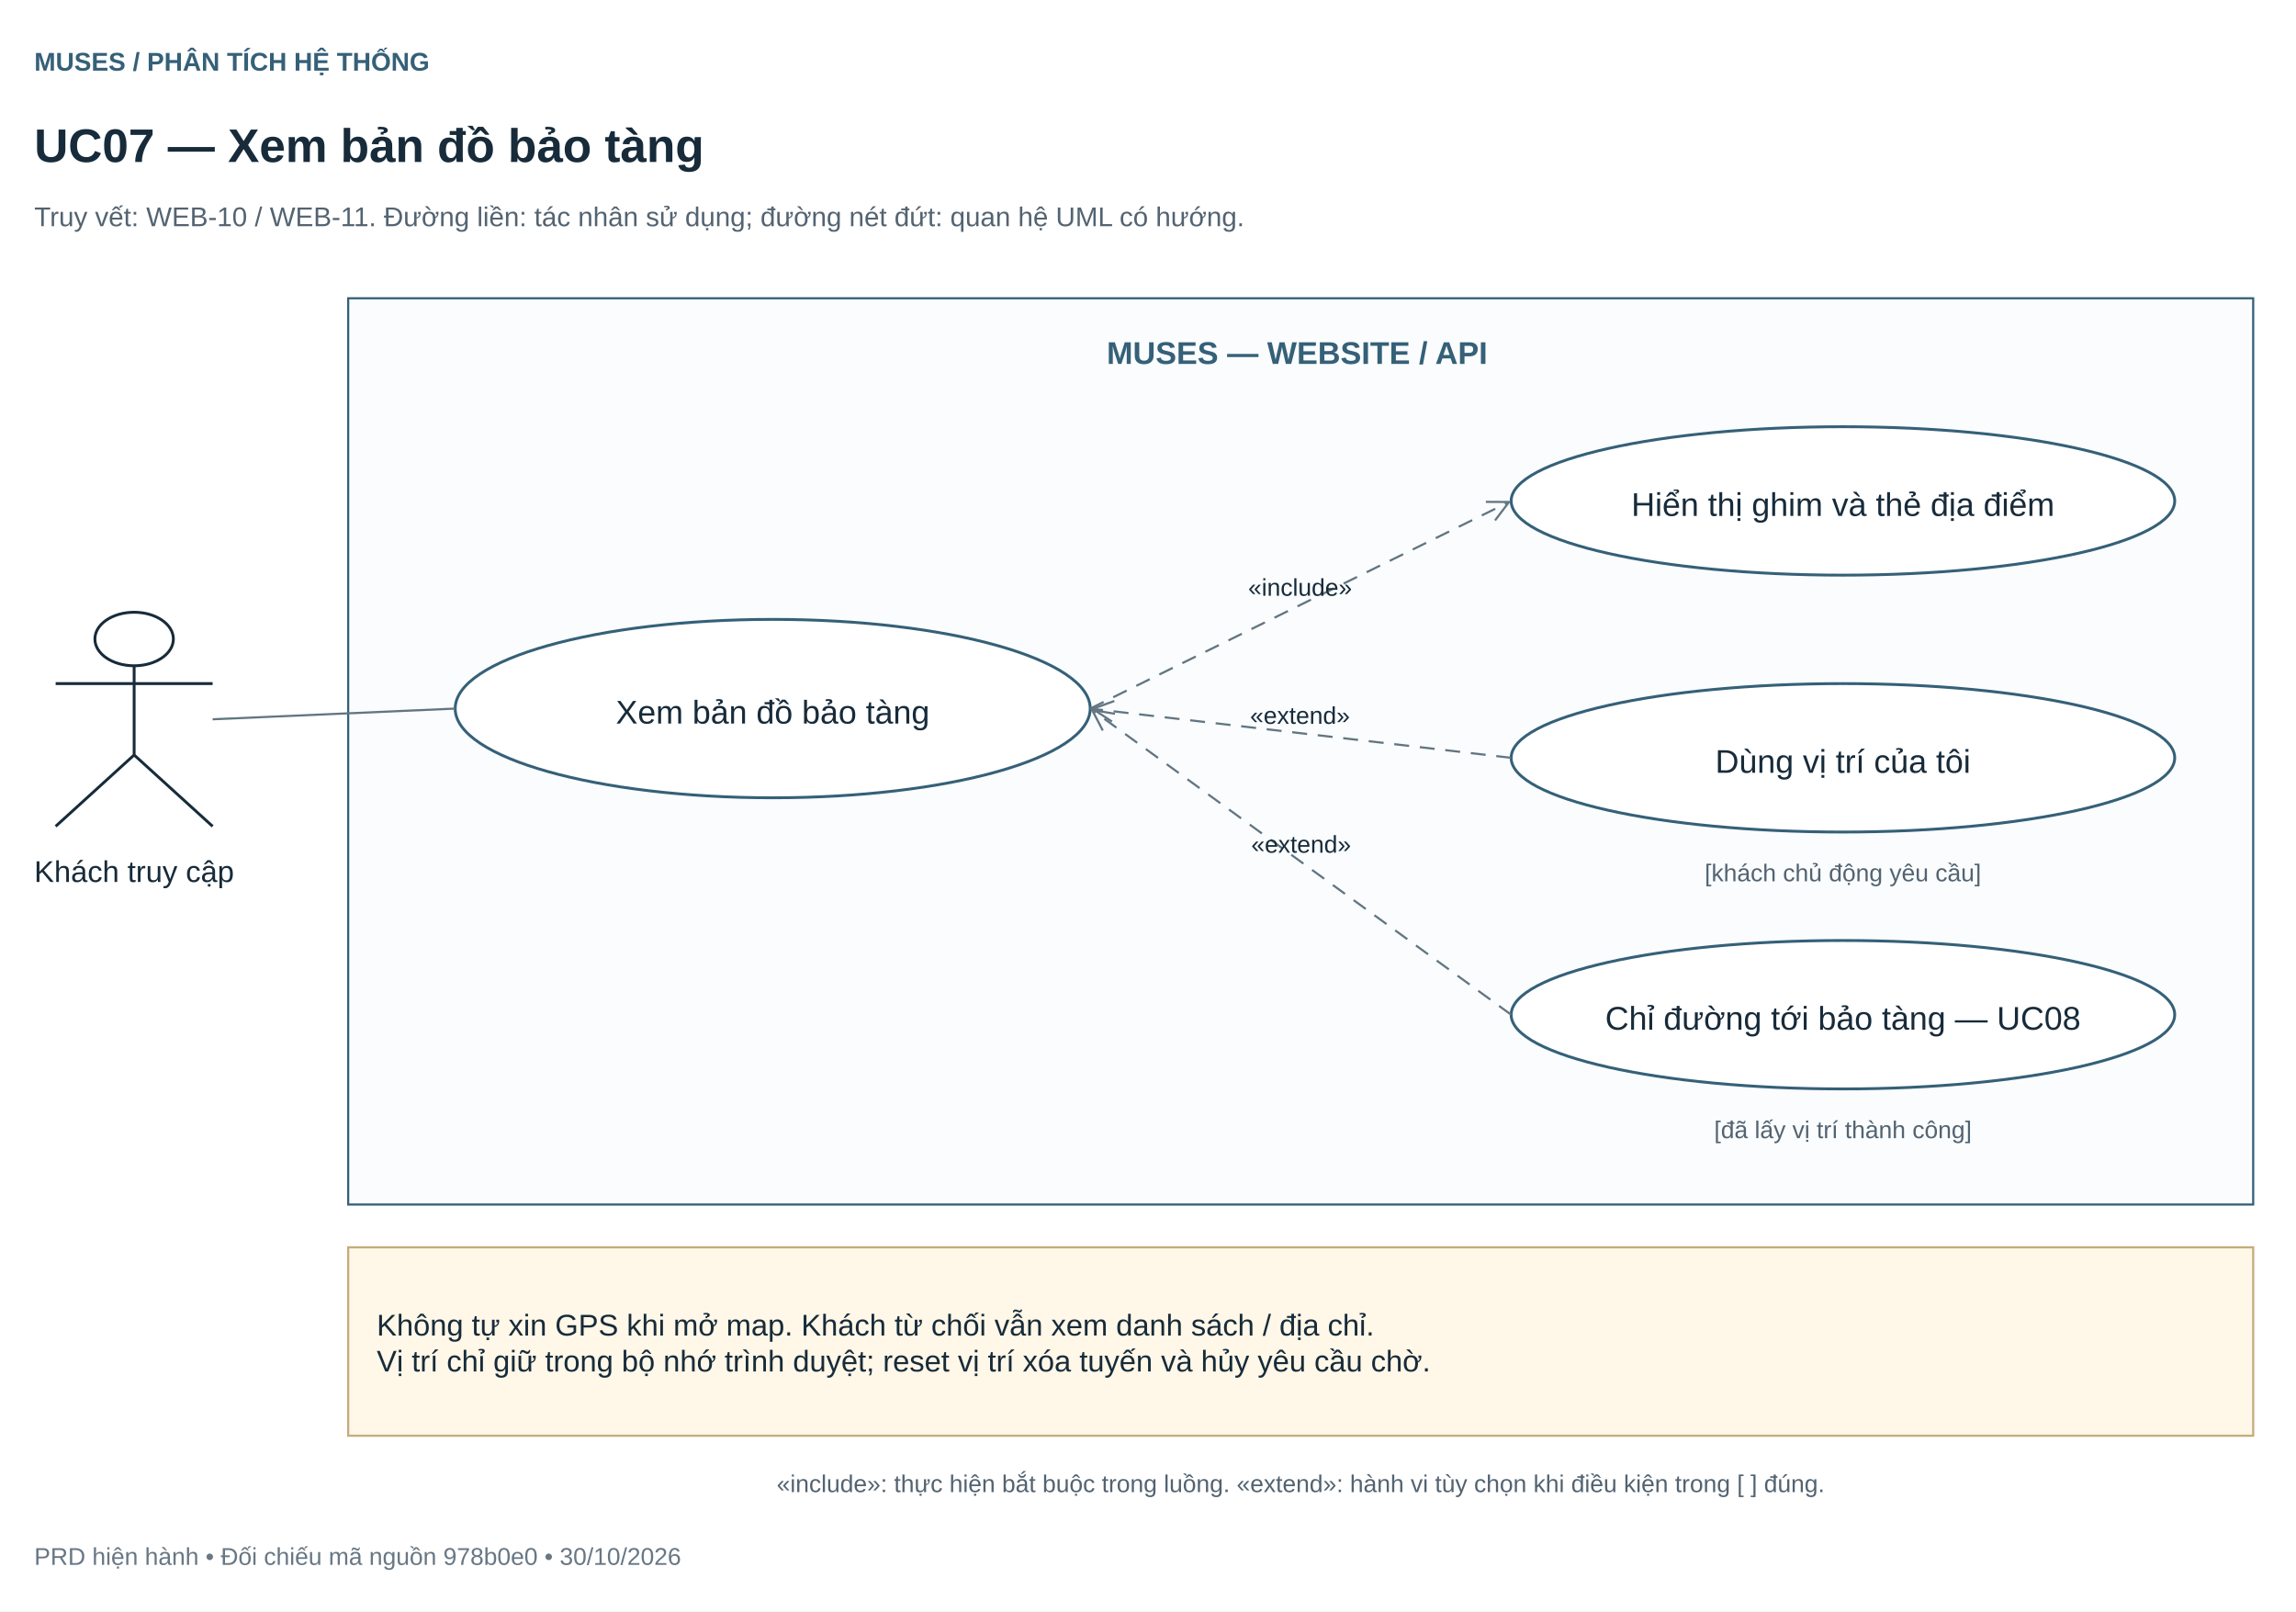
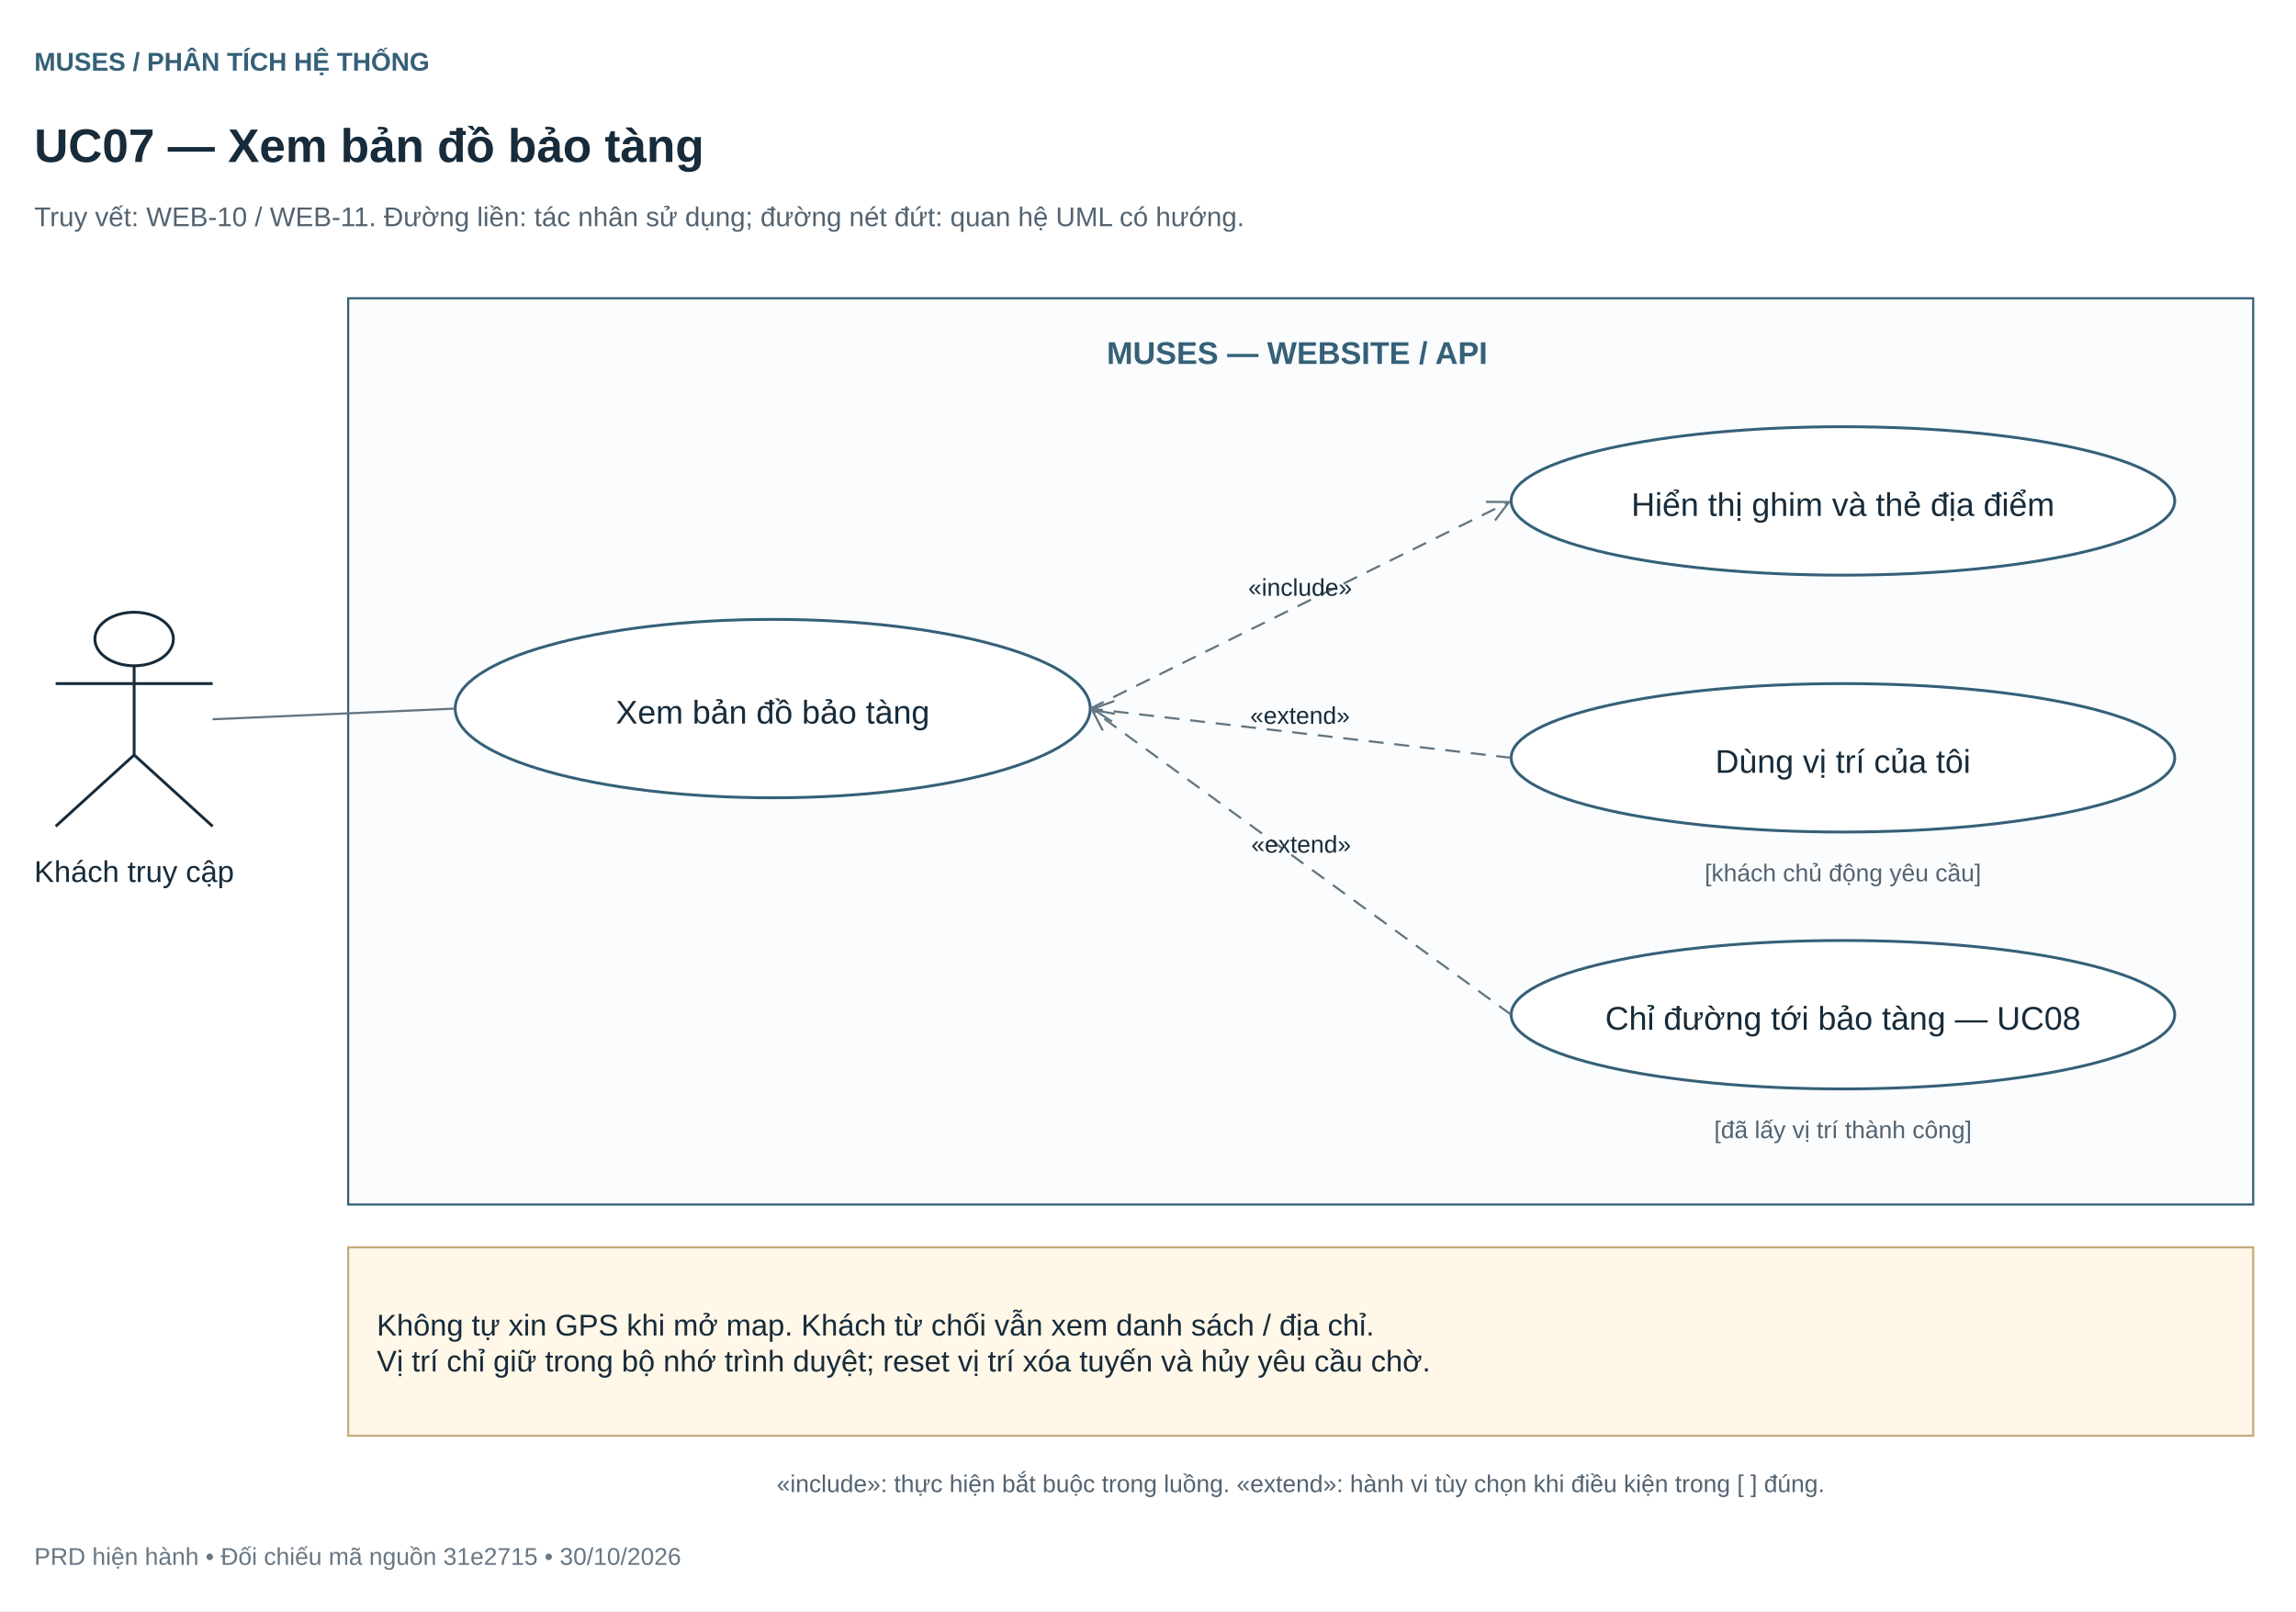
<svg xmlns="http://www.w3.org/2000/svg" style="background: #ffffff; background-color: light-dark(#ffffff, #121212);" version="1.1" width="1609px" height="1129px" viewBox="0 0 1609 1129">
  <defs>
    <clipPath id="mx-clip-22-22-1564-39-0">
      <rect x="22" y="22" width="1564" height="39" />
    </clipPath>
    <clipPath id="mx-clip-22-66-1564-64-0">
      <rect x="22" y="66" width="1564" height="64" />
    </clipPath>
    <clipPath id="mx-clip-22-130-1564-40-0">
      <rect x="22" y="130" width="1564" height="40" />
    </clipPath>
    <clipPath id="mx-clip-22-1071-1564-36-0">
      <rect x="22" y="1071" width="1564" height="36" />
    </clipPath>
    <clipPath id="mx-clip-272-222-1274-46-0">
      <rect x="272" y="222" width="1274" height="46" />
    </clipPath>
    <clipPath id="mx-clip-1057-588-469-44-0">
      <rect x="1057" y="588" width="469" height="44" />
    </clipPath>
    <clipPath id="mx-clip-1057-768-469-44-0">
      <rect x="1057" y="768" width="469" height="44" />
    </clipPath>
    <clipPath id="mx-clip-242-1019-1339-38-0">
      <rect x="242" y="1019" width="1339" height="38" />
    </clipPath>
  </defs>
  <rect fill="#ffffff" width="100%" height="100%" x="0" y="0" style="fill: light-dark(rgb(255, 255, 255), rgb(18, 18, 18));" />
  <g>
    <g data-cell-id="0">
      <g data-cell-id="1">
        <g data-cell-id="n2">
          <g>
            <rect x="24" y="24" width="1560" height="35" fill="none" stroke="none" pointer-events="all" />
          </g>
          <g>
            <g fill="#356078" font-family="Arial" font-weight="bold" text-anchor="start" font-size="18px" clip-path="url(#mx-clip-22-22-1564-39-0)" style="fill: light-dark(rgb(53, 96, 120), rgb(131, 168, 189));">
              <g transform="translate(24,49.5) scale(1)">
                <text>
                  <tspan>MUSES  /  PHÂN TÍCH HỆ THỐNG</tspan>
                </text>
              </g>
            </g>
          </g>
        </g>
        <g data-cell-id="n3">
          <g>
            <rect x="24" y="68" width="1560" height="60" fill="none" stroke="none" pointer-events="all" />
          </g>
          <g>
            <g fill="#172B3A" font-family="Arial" font-weight="bold" text-anchor="start" font-size="33px" clip-path="url(#mx-clip-22-66-1564-64-0)" style="fill: light-dark(rgb(23, 43, 58), rgb(188, 205, 218));">
              <g transform="translate(24,113.5) scale(1)">
                <text>
                  <tspan>UC07 — Xem bản đồ bảo tàng</tspan>
                </text>
              </g>
            </g>
          </g>
        </g>
        <g data-cell-id="n4">
          <g>
            <rect x="24" y="132" width="1560" height="36" fill="none" stroke="none" pointer-events="all" />
          </g>
          <g>
            <g fill="#536371" font-family="Arial" text-anchor="start" font-size="19px" clip-path="url(#mx-clip-22-130-1564-40-0)" style="fill: light-dark(rgb(83, 99, 113), rgb(142, 156, 168));">
              <g transform="translate(24,158.5) scale(1)">
                <text>
                  <tspan>Truy vết: WEB-10 / WEB-11. Đường liền: tác nhân sử dụng; đường nét đứt: quan hệ UML có hướng.</tspan>
                </text>
              </g>
            </g>
          </g>
        </g>
        <g data-cell-id="n5">
          <g>
            <rect x="24" y="1073" width="1560" height="32" fill="none" stroke="none" pointer-events="all" />
          </g>
          <g>
            <g fill="#687784" font-family="Arial" text-anchor="start" font-size="17px" clip-path="url(#mx-clip-22-1071-1564-36-0)" style="fill: light-dark(rgb(104, 119, 132), rgb(126, 139, 150));">
              <g transform="translate(24,1096.5) scale(1)">
                <text>
-                   <tspan>PRD hiện hành • Đối chiếu mã nguồn 978b0e0 • 30/10/2026</tspan>
+                   <tspan>PRD hiện hành • Đối chiếu mã nguồn 31e2715 • 30/10/2026</tspan>
                </text>
              </g>
            </g>
          </g>
        </g>
        <g data-cell-id="n6">
          <g>
            <rect x="244" y="209" width="1335" height="635" fill="#fafcfd" stroke="#356078" stroke-width="1.5" pointer-events="all" style="fill: light-dark(rgb(250, 252, 253), rgb(19, 21, 21)); stroke: light-dark(rgb(53, 96, 120), rgb(131, 168, 189));" />
          </g>
        </g>
        <g data-cell-id="n7">
          <g>
            <rect x="274" y="224" width="1270" height="42" fill="none" stroke="none" pointer-events="all" />
          </g>
          <g>
            <g fill="#356078" font-family="Arial" font-weight="bold" text-anchor="middle" font-size="22px" clip-path="url(#mx-clip-272-222-1274-46-0)" style="fill: light-dark(rgb(53, 96, 120), rgb(131, 168, 189));">
              <g transform="translate(909,255) scale(1)">
                <text>
                  <tspan>MUSES — WEBSITE / API</tspan>
                </text>
              </g>
            </g>
          </g>
        </g>
        <g data-cell-id="n8">
          <g>
            <ellipse cx="94" cy="447.75" rx="27.5" ry="18.75" fill="#ffffff" stroke="#172b3a" stroke-width="2" pointer-events="all" style="fill: light-dark(rgb(255, 255, 255), rgb(18, 18, 18)); stroke: light-dark(rgb(23, 43, 58), rgb(188, 205, 218));" />
            <path d="M 94 466.5 L 94 529 M 94 479 L 39 479 M 94 479 L 149 479 M 94 529 L 39 579 M 94 529 L 149 579" fill="none" stroke="#172b3a" stroke-width="2" stroke-miterlimit="10" pointer-events="all" style="stroke: light-dark(rgb(23, 43, 58), rgb(188, 205, 218));" />
          </g>
          <g>
            <g fill="#172B3A" font-family="Arial" text-anchor="middle" font-size="21px" style="fill: light-dark(rgb(23, 43, 58), rgb(188, 205, 218));">
              <text x="94" y="618">Khách truy cập</text>
            </g>
          </g>
        </g>
        <g data-cell-id="n9">
          <g>
            <ellipse cx="541.5" cy="496.5" rx="222.5" ry="62.5" fill="#ffffff" stroke="#356078" stroke-width="2" pointer-events="all" style="fill: light-dark(rgb(255, 255, 255), rgb(18, 18, 18)); stroke: light-dark(rgb(53, 96, 120), rgb(131, 168, 189));" />
          </g>
          <g>
            <g fill="#172B3A" font-family="Arial" text-anchor="middle" font-size="23px" style="fill: light-dark(rgb(23, 43, 58), rgb(188, 205, 218));">
              <g transform="translate(541.5,507) scale(1)">
                <text>
                  <tspan>Xem bản đồ bảo tàng</tspan>
                </text>
              </g>
            </g>
          </g>
        </g>
        <g data-cell-id="e10">
          <g>
            <path d="M 149 504 L 319 496.5" fill="none" stroke="#627581" stroke-width="1.5" stroke-miterlimit="10" pointer-events="stroke" style="stroke: light-dark(rgb(98, 117, 129), rgb(126, 142, 153));" />
          </g>
        </g>
        <g data-cell-id="n11">
          <g>
            <ellipse cx="1291.5" cy="351" rx="232.5" ry="52" fill="#ffffff" stroke="#356078" stroke-width="2" pointer-events="all" style="fill: light-dark(rgb(255, 255, 255), rgb(18, 18, 18)); stroke: light-dark(rgb(53, 96, 120), rgb(131, 168, 189));" />
          </g>
          <g>
            <g fill="#172B3A" font-family="Arial" text-anchor="middle" font-size="23px" style="fill: light-dark(rgb(23, 43, 58), rgb(188, 205, 218));">
              <g transform="translate(1291.5,361.5) scale(1)">
                <text>
                  <tspan>Hiển thị ghim và thẻ địa điểm</tspan>
                </text>
              </g>
            </g>
          </g>
        </g>
        <g data-cell-id="e12">
          <g>
            <path d="M 764 496.5 L 1055.99 352.48" fill="none" stroke="#627581" stroke-width="1.5" stroke-miterlimit="10" stroke-dasharray="10.5 7.5" pointer-events="stroke" style="stroke: light-dark(rgb(98, 117, 129), rgb(126, 142, 153));" />
            <path d="M 1047.7 364.66 L 1057.5 351.74 L 1041.28 351.65" fill="none" stroke="#627581" stroke-width="1.5" stroke-miterlimit="10" pointer-events="all" style="stroke: light-dark(rgb(98, 117, 129), rgb(126, 142, 153));" />
          </g>
          <g>
            <g fill="#172B3A" font-family="Arial" text-anchor="middle" font-size="17px" style="fill: light-dark(rgb(23, 43, 58), rgb(188, 205, 218));">
              <g transform="translate(911.08,417.46) scale(1)">
                <text>
                  <tspan>«include»</tspan>
                </text>
              </g>
            </g>
          </g>
        </g>
        <g data-cell-id="n13">
          <g>
            <ellipse cx="1291.5" cy="531" rx="232.5" ry="52" fill="#ffffff" stroke="#356078" stroke-width="2" pointer-events="all" style="fill: light-dark(rgb(255, 255, 255), rgb(18, 18, 18)); stroke: light-dark(rgb(53, 96, 120), rgb(131, 168, 189));" />
          </g>
          <g>
            <g fill="#172B3A" font-family="Arial" text-anchor="middle" font-size="23px" style="fill: light-dark(rgb(23, 43, 58), rgb(188, 205, 218));">
              <g transform="translate(1291.5,541.5) scale(1)">
                <text>
                  <tspan>Dùng vị trí của tôi</tspan>
                </text>
              </g>
            </g>
          </g>
        </g>
        <g data-cell-id="e14">
          <g>
            <path d="M 1059 531 L 767.33 496.89" fill="none" stroke="#627581" stroke-width="1.5" stroke-miterlimit="10" stroke-dasharray="10.5 7.5" pointer-events="stroke" style="stroke: light-dark(rgb(98, 117, 129), rgb(126, 142, 153));" />
            <path d="M 780.91 491.18 L 765.67 496.69 L 779.23 505.58" fill="none" stroke="#627581" stroke-width="1.5" stroke-miterlimit="10" pointer-events="all" style="stroke: light-dark(rgb(98, 117, 129), rgb(126, 142, 153));" />
          </g>
          <g>
            <g fill="#172B3A" font-family="Arial" text-anchor="middle" font-size="17px" style="fill: light-dark(rgb(23, 43, 58), rgb(188, 205, 218));">
              <g transform="translate(911.01,507.19) scale(1)">
                <text>
                  <tspan>«extend»</tspan>
                </text>
              </g>
            </g>
          </g>
        </g>
        <g data-cell-id="n15">
          <g>
            <rect x="1059" y="590" width="465" height="40" fill="none" stroke="none" pointer-events="all" />
          </g>
          <g>
            <g fill="#536371" font-family="Arial" text-anchor="middle" font-size="17px" clip-path="url(#mx-clip-1057-588-469-44-0)" style="fill: light-dark(rgb(83, 99, 113), rgb(142, 156, 168));">
              <g transform="translate(1291.5,617.5) scale(1)">
                <text>
                  <tspan>[khách chủ động yêu cầu]</tspan>
                </text>
              </g>
            </g>
          </g>
        </g>
        <g data-cell-id="n16">
          <g>
            <ellipse cx="1291.5" cy="711" rx="232.5" ry="52" fill="#ffffff" stroke="#356078" stroke-width="2" pointer-events="all" style="fill: light-dark(rgb(255, 255, 255), rgb(18, 18, 18)); stroke: light-dark(rgb(53, 96, 120), rgb(131, 168, 189));" />
          </g>
          <g>
            <g fill="#172B3A" font-family="Arial" text-anchor="middle" font-size="23px" style="fill: light-dark(rgb(23, 43, 58), rgb(188, 205, 218));">
              <g transform="translate(1291.5,721.5) scale(1)">
                <text>
                  <tspan>Chỉ đường tới bảo tàng — UC08</tspan>
                </text>
              </g>
            </g>
          </g>
        </g>
        <g data-cell-id="e17">
          <g>
            <path d="M 1059 711 L 766.71 498.47" fill="none" stroke="#627581" stroke-width="1.5" stroke-miterlimit="10" stroke-dasharray="10.5 7.5" pointer-events="stroke" style="stroke: light-dark(rgb(98, 117, 129), rgb(126, 142, 153));" />
            <path d="M 781.35 500.15 L 765.36 497.49 L 772.82 511.88" fill="none" stroke="#627581" stroke-width="1.5" stroke-miterlimit="10" pointer-events="all" style="stroke: light-dark(rgb(98, 117, 129), rgb(126, 142, 153));" />
          </g>
          <g>
            <g fill="#172B3A" font-family="Arial" text-anchor="middle" font-size="17px" style="fill: light-dark(rgb(23, 43, 58), rgb(188, 205, 218));">
              <g transform="translate(911.8,597.47) scale(1)">
                <text>
                  <tspan>«extend»</tspan>
                </text>
              </g>
            </g>
          </g>
        </g>
        <g data-cell-id="n18">
          <g>
            <rect x="1059" y="770" width="465" height="40" fill="none" stroke="none" pointer-events="all" />
          </g>
          <g>
            <g fill="#536371" font-family="Arial" text-anchor="middle" font-size="17px" clip-path="url(#mx-clip-1057-768-469-44-0)" style="fill: light-dark(rgb(83, 99, 113), rgb(142, 156, 168));">
              <g transform="translate(1291.5,797.5) scale(1)">
                <text>
                  <tspan>[đã lấy vị trí thành công]</tspan>
                </text>
              </g>
            </g>
          </g>
        </g>
        <g data-cell-id="n19">
          <g>
            <rect x="244" y="874" width="1335" height="132" fill="#fff7e7" stroke="#c5ab7c" stroke-width="1.5" pointer-events="all" style="fill: light-dark(rgb(255, 247, 231), rgb(31, 24, 11)); stroke: light-dark(rgb(197, 171, 124), rgb(109, 87, 46));" />
          </g>
          <g>
            <g fill="#172B3A" font-family="Arial" text-anchor="start" data-blockTextHeight="50.400000000000006" data-htmlContentWidth="738.4658203125" font-size="21px" style="fill: light-dark(rgb(23, 43, 58), rgb(188, 205, 218));">
              <g transform="translate(264,914.8) scale(1)">
                <text y="21" data-line-font-size="21" x="0">
                  <tspan>Không tự xin GPS khi mở map. Khách từ chối vẫn xem danh sách / địa chỉ.</tspan>
                </text>
                <text y="46.2" data-line-font-size="21" x="0">
                  <tspan>Vị trí chỉ giữ trong bộ nhớ trình duyệt; reset vị trí xóa tuyến và hủy yêu cầu chờ.</tspan>
                </text>
              </g>
            </g>
          </g>
        </g>
        <g data-cell-id="n20">
          <g>
            <rect x="244" y="1021" width="1335" height="34" fill="none" stroke="none" pointer-events="all" />
          </g>
          <g>
            <g fill="#536371" font-family="Arial" text-anchor="middle" font-size="17px" clip-path="url(#mx-clip-242-1019-1339-38-0)" style="fill: light-dark(rgb(83, 99, 113), rgb(142, 156, 168));">
              <g transform="translate(911.5,1045.5) scale(1)">
                <text>
                  <tspan>«include»: thực hiện bắt buộc trong luồng. «extend»: hành vi tùy chọn khi điều kiện trong [ ] đúng.</tspan>
                </text>
              </g>
            </g>
          </g>
        </g>
      </g>
    </g>
  </g>
</svg>
